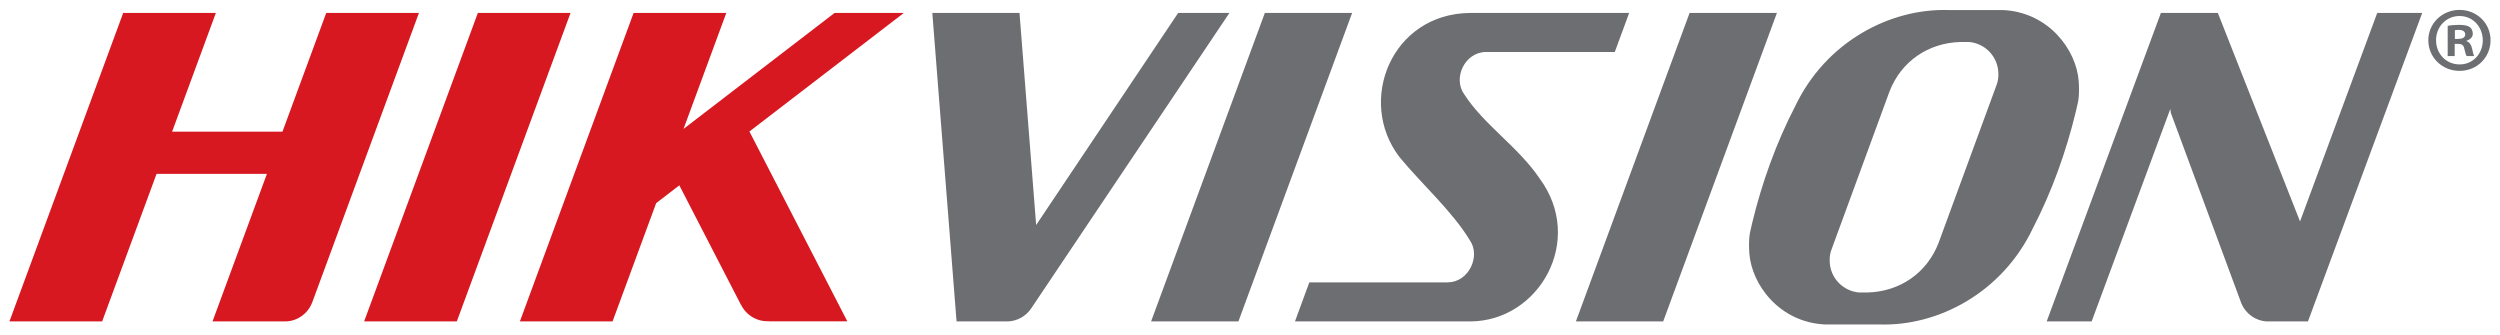
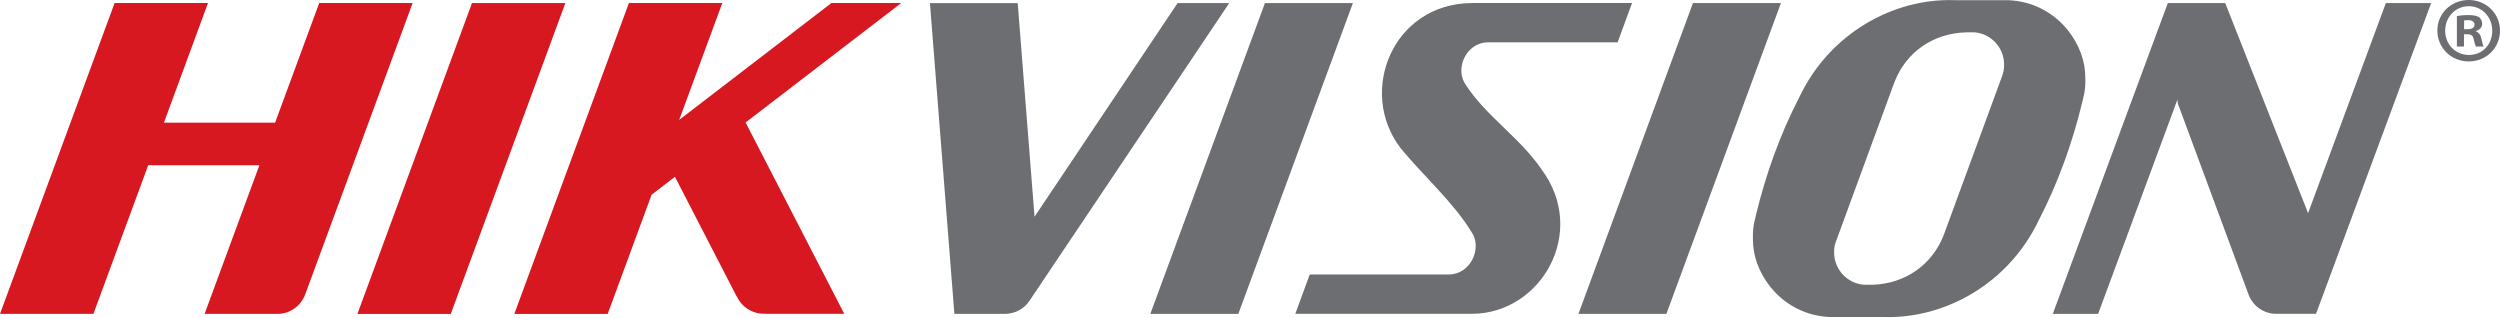
- <svg xmlns="http://www.w3.org/2000/svg" version="1.1" id="svg4554" width="1024" height="137" viewBox="-0.599 -0.599 158.7 21.172">
-   <defs id="defs4556" />
-   <path id="path4413" d="m 123.117,0.009 c -3.764,-0.125 -7.834,2.042 -9.764,6.119 -1.198,2.301 -2.111,4.864 -2.719,7.379 -0.055,0.223 -0.105,0.445 -0.152,0.666 -0.061,0.357 -0.066,0.816 -0.033,1.285 0.149,1.98 1.907,4.373 4.805,4.51 l 1.959,0 0.021,0 1.457,0 c 3.763,0.125 7.83,-2.042 9.762,-6.119 1.198,-2.303 2.111,-4.867 2.719,-7.381 0.054,-0.224 0.106,-0.446 0.152,-0.666 0.062,-0.359 0.067,-0.816 0.033,-1.285 -0.149,-1.981 -1.907,-4.373 -4.805,-4.508 l -1.982,0 -1.453,0 z m -64.533,0.184 1.539,19.582 0.957,0 1.93,0 0.199,0 c -0.005,-10e-4 -0.013,0 -0.018,0 0.021,0 0.043,0 0.062,0 l 0.119,0 c 0.614,-0.019 1.162,-0.339 1.488,-0.828 l 0.002,0 12.582,-18.754 -3.254,0 -9.014,13.461 -1.057,-13.461 -5.537,0 z m 21.109,0 -7.221,19.582 5.543,0 7.219,-19.582 -5.541,0 z m 13.006,0 c -4.979,0.061 -7.179,5.6 -4.459,9.148 1.38,1.685 3.35,3.432 4.463,5.277 0.705,0.998 -0.049,2.662 -1.396,2.678 l -2.736,0 -6.055,0 -0.91,2.478 11.131,0 c 4.362,-0.013 7.314,-5.15 4.387,-9.09 -1.351,-1.996 -3.494,-3.359 -4.762,-5.309 -0.754,-1.018 0.004,-2.688 1.365,-2.705 l 2.822,0 5.359,0 0.912,-2.478 -10.121,0 z m 13.957,0 -7.217,19.582 5.541,0 7.219,-19.582 -5.543,0 z m 29.918,0 -7.25,19.582 2.855,0 4.996,-13.496 0.025,0.242 4.488,12.121 c 0.269,0.637 0.886,1.094 1.611,1.133 l 2.611,0 7.252,-19.582 -2.855,0 -4.9,13.234 -5.217,-13.234 -0.762,0 -2.855,0 z m -12.191,1.842 c 1.045,0.08 1.875,0.959 1.875,2.025 l 0,0 c 0.008,0.263 -0.037,0.521 -0.135,0.758 l -3.662,9.973 c -0.739,1.914 -2.456,3.087 -4.496,3.147 l -0.541,0 c -1.045,-0.08 -1.875,-0.959 -1.875,-2.025 l 0,0 c -0.008,-0.263 0.038,-0.525 0.137,-0.76 L 119.346,5.179 c 0.74,-1.914 2.458,-3.084 4.5,-3.143 l 0.537,0 z" style="fill:#6c6e71;fill-opacity:1;fill-rule:nonzero;stroke:none" />
-   <path id="path4417" d="M 7.221,0.193 0,19.775 l 5.885,0 3.453,-9.365 7.006,0 -3.453,9.365 4.598,0 c 0.777,0 1.446,-0.491 1.717,-1.176 0.003,-0.01 0.006,-0.013 0.01,-0.018 l 6.779,-18.389 -5.885,0 -2.779,7.539 -7.006,0 2.779,-7.539 -5.883,0 z m 22.514,0 -7.219,19.582 5.883,0 7.219,-19.582 -0.17,0 -5.541,0 -0.172,0 z m 9.887,0 -7.219,19.582 5.883,0 2.768,-7.51 1.471,-1.129 3.902,7.566 0.002,-0.01 c 0.005,0.01 0.007,0.013 0.01,0.018 0.32,0.664 1.023,1.101 1.799,1.049 -0.014,0 -0.029,0.01 -0.045,0.01 l 4.996,0 -6.215,-12.051 9.803,-7.527 -4.396,0 -9.59,7.363 2.715,-7.363 -5.883,0 z" style="fill:#d71820;fill-opacity:1;fill-rule:nonzero;stroke:none" />
-   <path id="path4457" style="fill:#6c6e71;fill-opacity:1;fill-rule:nonzero;stroke:none" d="m 157.501,1.924 c 0,1.091 -0.856,1.946 -1.97,1.946 -1.103,0 -1.981,-0.855 -1.981,-1.946 0,-1.067 0.879,-1.924 1.981,-1.924 1.114,0 1.97,0.856 1.97,1.924 m -3.459,0 c 0,0.856 0.632,1.536 1.5,1.536 0.845,0 1.466,-0.68 1.466,-1.525 0,-0.855 -0.621,-1.548 -1.478,-1.548 -0.856,0 -1.489,0.693 -1.489,1.536 m 1.184,1.009 -0.445,0 0,-1.924 c 0.175,-0.035 0.421,-0.059 0.739,-0.059 0.362,0 0.527,0.059 0.667,0.141 0.106,0.082 0.188,0.235 0.188,0.422 0,0.211 -0.164,0.375 -0.399,0.445 l 0,0.024 c 0.188,0.07 0.294,0.211 0.352,0.469 0.059,0.294 0.094,0.411 0.14,0.481 l -0.48,0 c -0.059,-0.07 -0.094,-0.246 -0.152,-0.469 -0.035,-0.211 -0.152,-0.305 -0.399,-0.305 l -0.211,0 0,0.774 z m 0.011,-1.091 0.211,0 c 0.246,0 0.446,-0.081 0.446,-0.281 0,-0.175 -0.129,-0.292 -0.411,-0.292 -0.116,0 -0.199,0.011 -0.246,0.023 l 0,0.551 z" />
+ <svg xmlns="http://www.w3.org/2000/svg" id="uuid-c5377dde-cab4-416f-9315-f1f94d73f9ae" data-name="Capa 1" viewBox="0 0 471.3 59.77">
+   <path d="M368.41.03c-11.26-.38-23.44,6.1-29.21,18.31-3.58,6.89-6.32,14.55-8.14,22.08-.16.66-.31,1.32-.45,1.99-.18,1.07-.19,2.44-.1,3.85.45,5.92,5.71,13.09,14.38,13.5h10.28c11.26.37,23.43-6.11,29.21-18.31,3.58-6.89,6.32-14.56,8.14-22.08.16-.67.32-1.33.45-1.99.19-1.07.2-2.44.1-3.85-.44-5.93-5.71-13.09-14.38-13.49h-10.28,0ZM175.31.57l4.61,58.6h9.23-.05.54c1.8-.06,3.46-.98,4.45-2.48h0L231.74.58h-9.74l-26.97,40.28-3.17-40.27h-16.57,0ZM238.47.57l-21.61,58.6h16.59L255.05.58h-16.58ZM277.39.57c-14.9.18-21.48,16.76-13.34,27.37,4.13,5.04,10.02,10.27,13.35,15.79,2.11,2.99-.15,7.97-4.18,8.01h-26.31l-2.72,7.42h33.31c13.06-.04,21.89-15.41,13.13-27.2-4.04-5.97-10.46-10.05-14.25-15.89-2.25-3.04.01-8.04,4.09-8.09h24.48l2.73-7.42h-30.29ZM319.16.57l-21.59,58.6h16.58L335.74.58h-16.59ZM408.68.57l-21.69,58.6h8.55l14.95-40.39.07.72,13.43,36.27c.83,1.96,2.7,3.28,4.82,3.39h7.81L458.32.58h-8.54l-14.66,39.6L419.5.58h-10.82,0ZM372.2,6.09c3.13.24,5.61,2.87,5.61,6.06.02.78-.11,1.56-.4,2.27l-10.96,29.84c-2.21,5.73-7.35,9.24-13.45,9.42h-1.62c-3.16-.25-5.6-2.89-5.61-6.06-.03-.78.11-1.55.41-2.27l10.95-29.84c2.21-5.73,7.35-9.23,13.47-9.41h1.61Z" style="fill: #6c6e71;" />
+   <path d="M21.6.58L0,59.17h17.61l10.33-28.02h20.96l-10.33,28.02h13.76c2.33,0,4.33-1.47,5.14-3.52,0-.03.02-.04.03-.05L77.79.57h-17.61l-8.32,22.56h-20.96L39.21.57h-17.61ZM88.98.58l-21.6,58.6h17.6L106.58.58h-17.61,0ZM118.56.58l-21.6,58.6h17.6l8.28-22.47,4.4-3.38,11.68,22.64v-.03s.04.05.04.05c.99,2.05,3.12,3.29,5.38,3.14-.04,0-.09.03-.13.03h14.95l-18.6-36.07L169.9.57h-13.16l-28.7,22.03L136.17.57h-17.6Z" style="fill: #d71820;" />
+   <path d="M471.3,5.76c0,3.26-2.56,5.82-5.89,5.82s-5.92-2.56-5.92-5.82,2.63-5.76,5.92-5.76,5.89,2.56,5.89,5.76M460.96,5.76c0,2.56,1.89,4.6,4.49,4.6s4.39-2.03,4.39-4.56-1.86-4.63-4.42-4.63-4.45,2.07-4.45,4.6M464.5,8.77h-1.33V3.02c.73-.13,1.47-.19,2.21-.18,1.08,0,1.58.18,2,.42.37.31.57.78.56,1.26,0,.63-.49,1.12-1.19,1.33v.07c.56.21.88.63,1.06,1.41.18.88.28,1.23.42,1.44h-1.44c-.18-.21-.28-.74-.46-1.4-.1-.63-.45-.91-1.19-.91h-.63v2.31h0ZM464.53,5.51h.63c.74,0,1.34-.25,1.34-.84,0-.52-.39-.87-1.23-.87-.35,0-.6.03-.74.07v1.65h0Z" style="fill: #6c6e71;" />
</svg>
